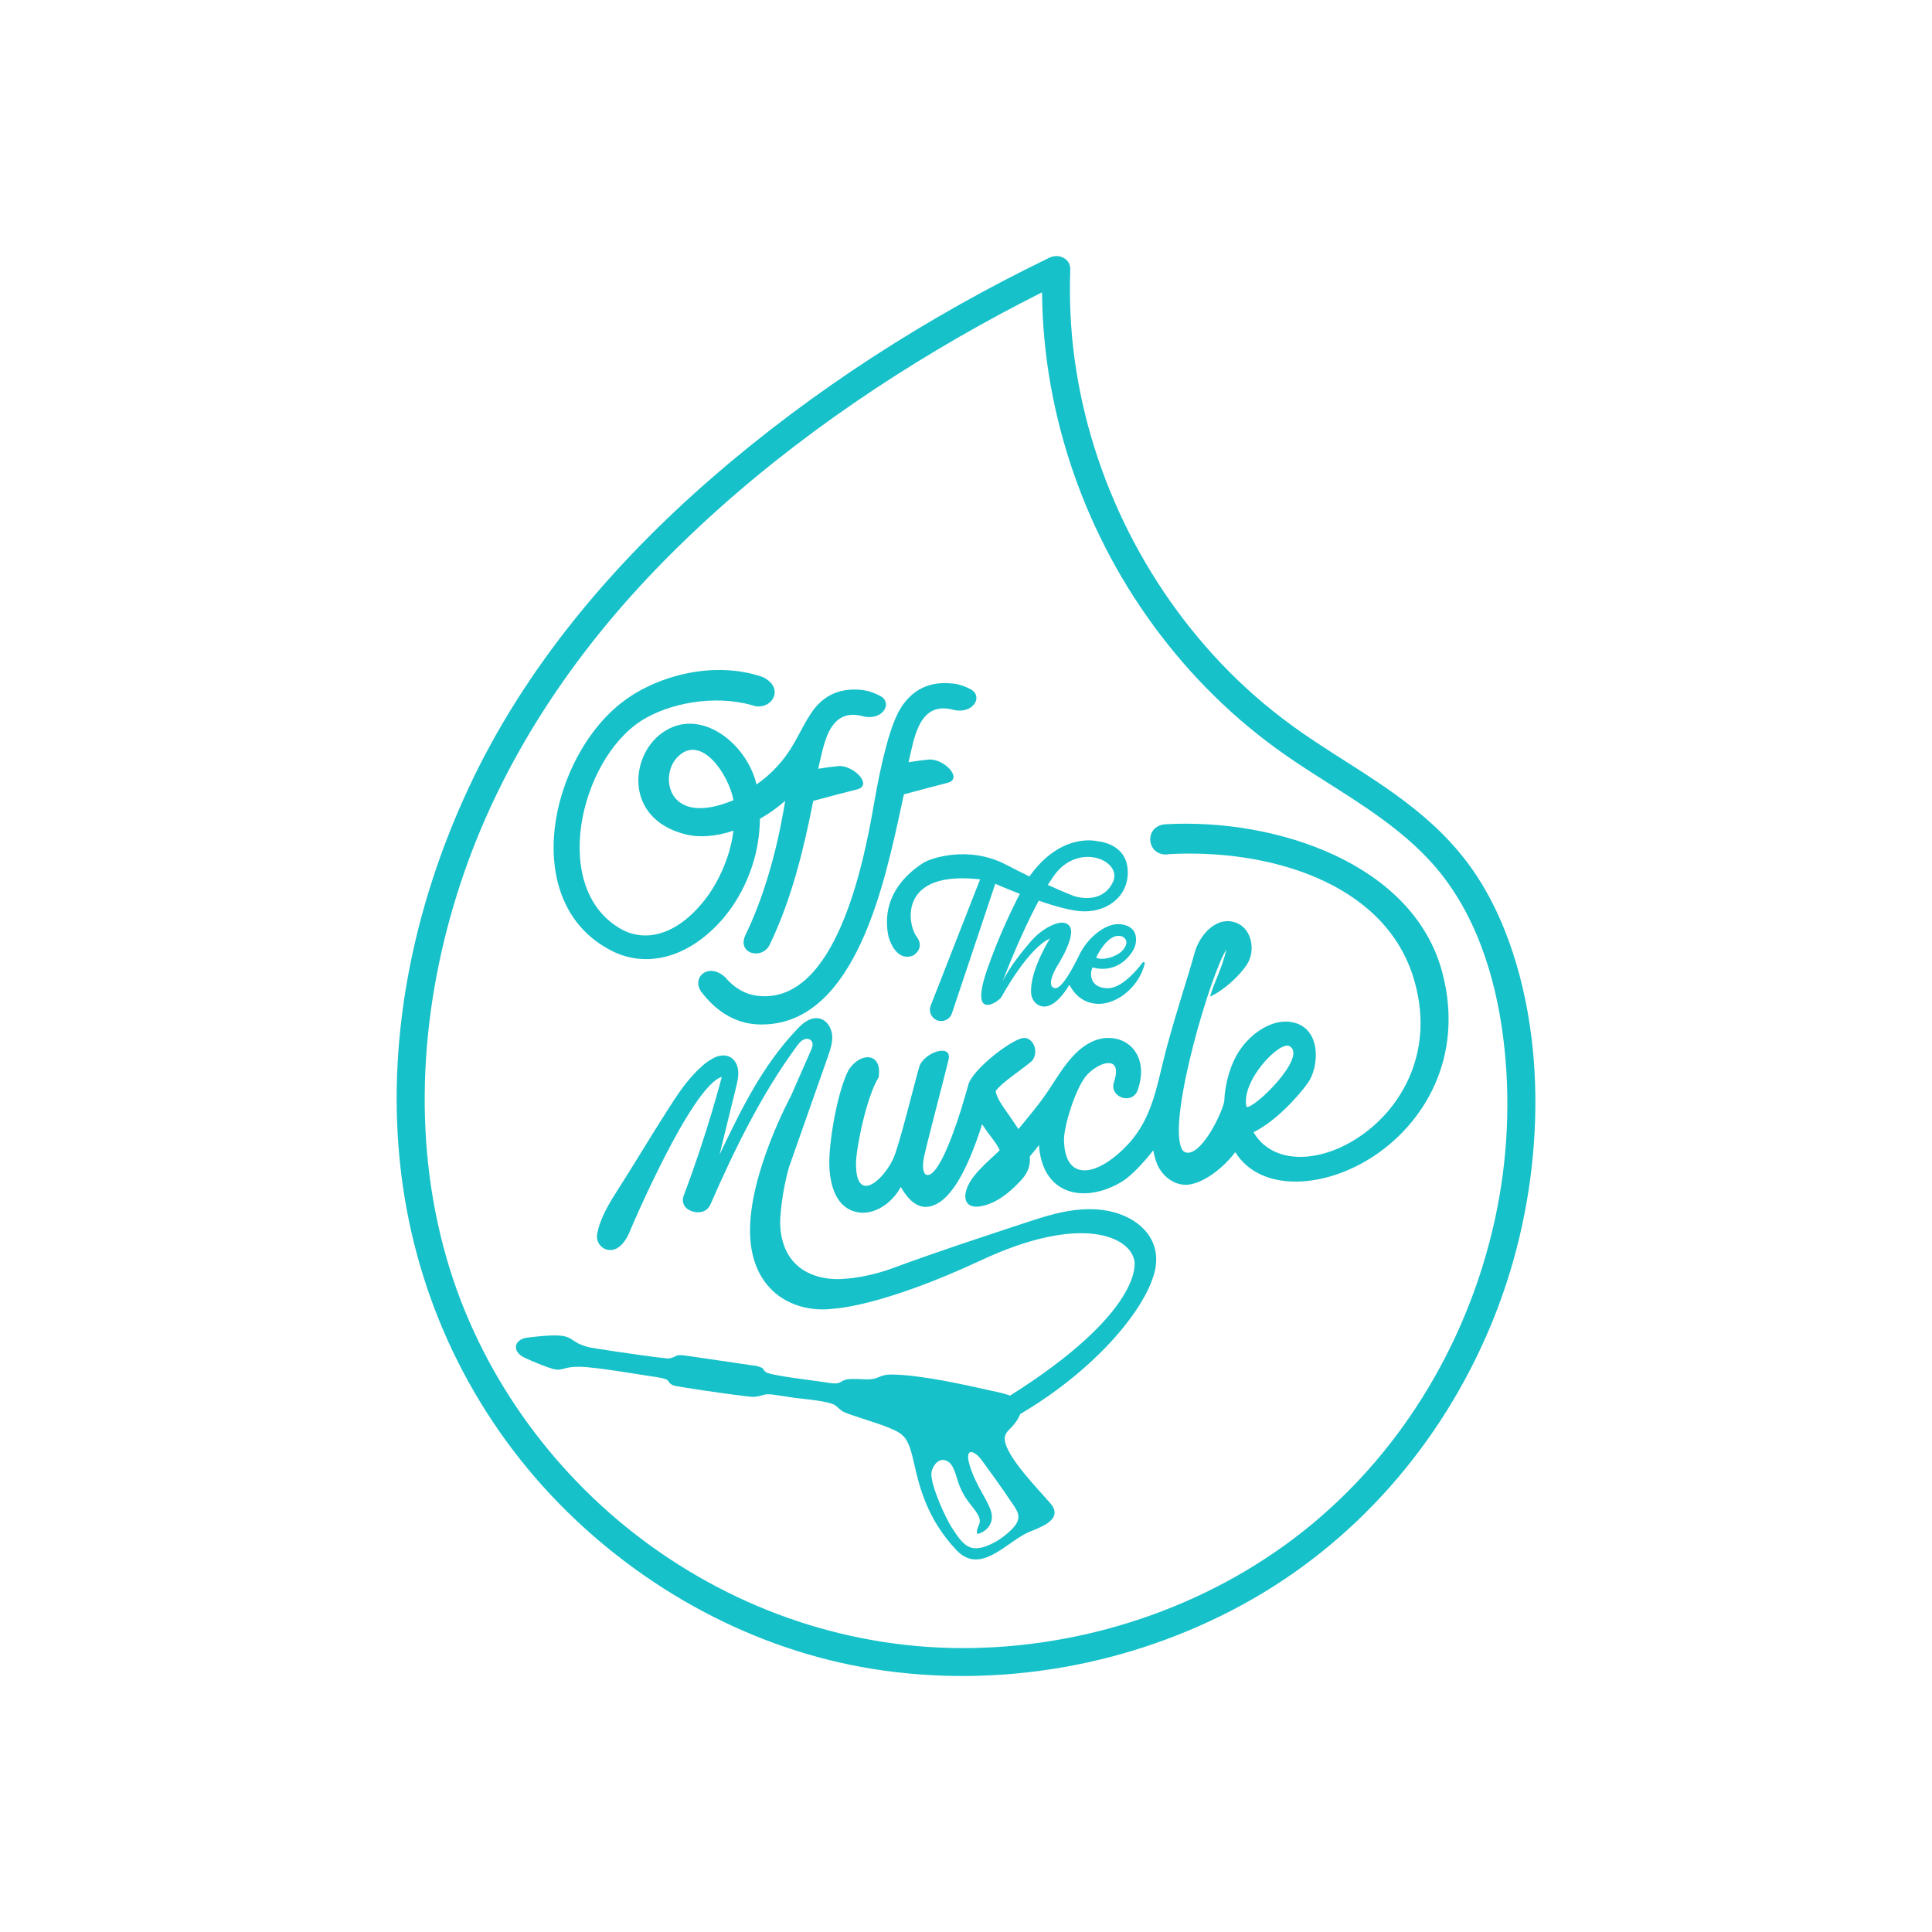
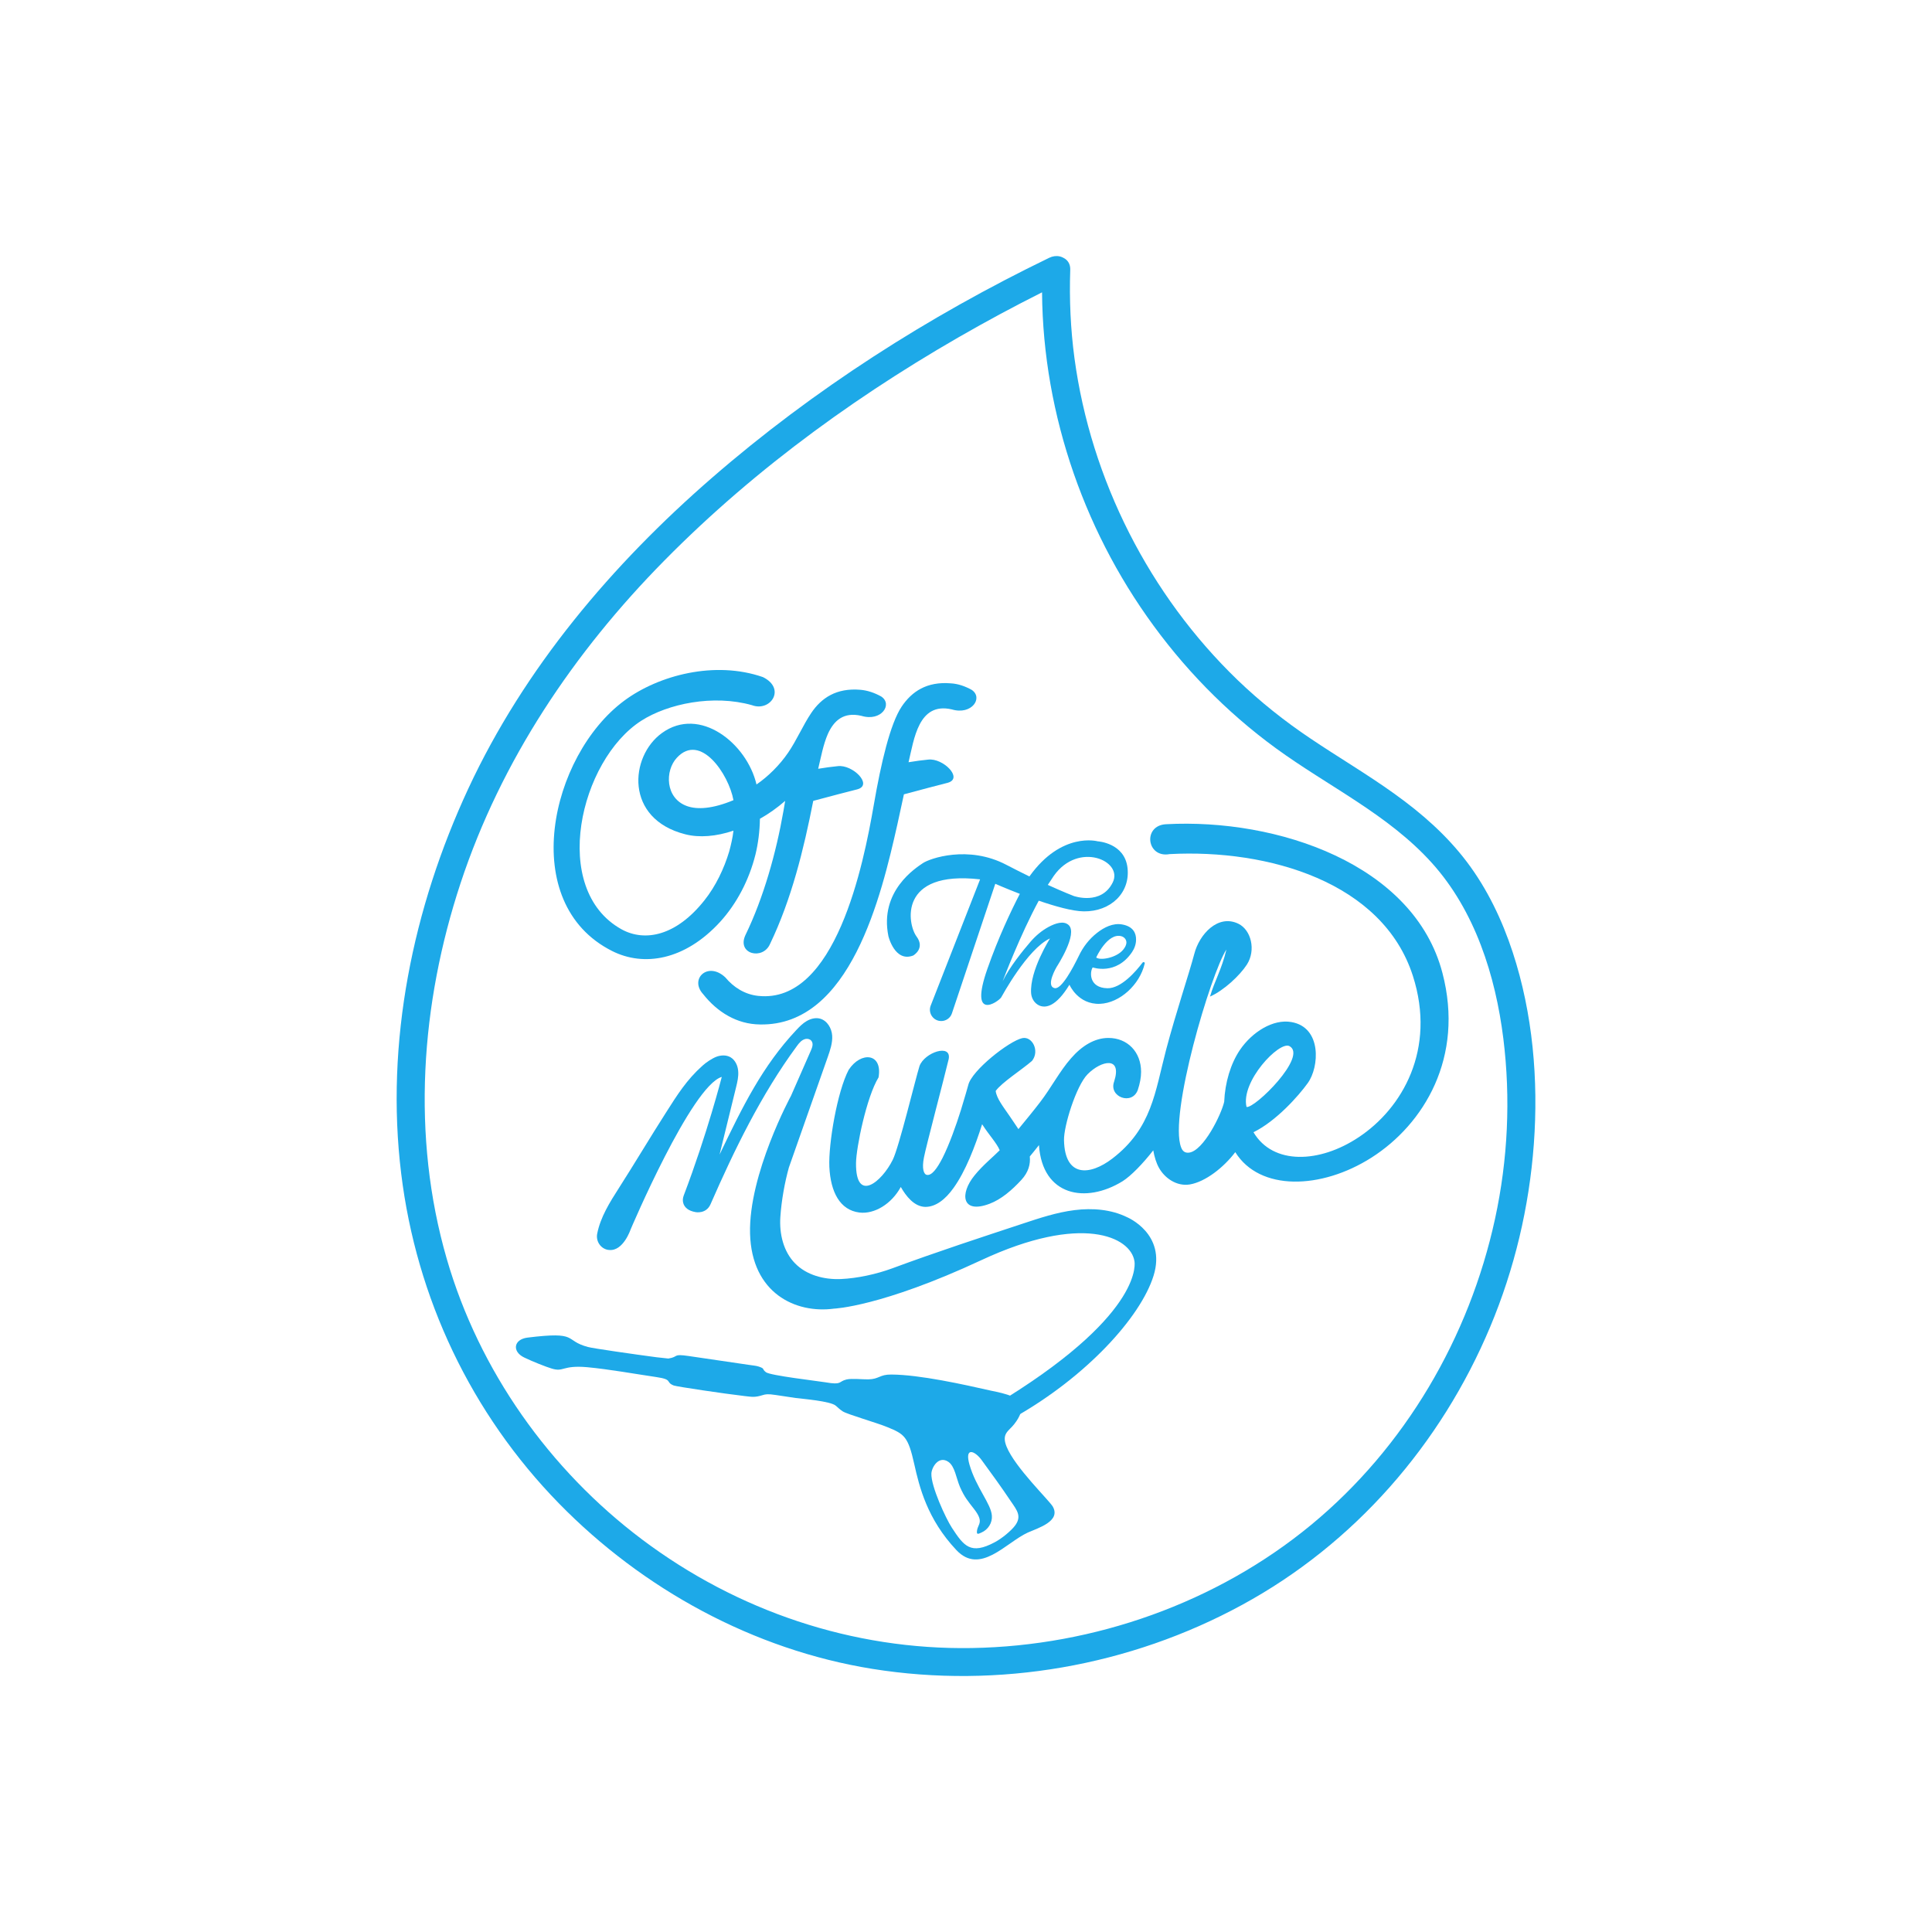
<svg xmlns="http://www.w3.org/2000/svg" id="Layer_1" x="0px" y="0px" viewBox="0 0 1920 1920" style="enable-background:new 0 0 1920 1920;" xml:space="preserve">
-   <style type="text/css">	.st0{fill-rule:evenodd;clip-rule:evenodd;fill:#17c1c9;}	.st1{fill:#17c1c9;}</style>
+   <style type="text/css">	.st0{fill-rule:evenodd;clip-rule:evenodd;fill:#1da9e8;}	.st1{fill:#1da9e8;}</style>
  <g>
    <g>
      <path class="st0" d="M698.8,988c13.9,17.6,33.3,29.9,56.6,30.1c89.7,1.6,120.4-127.7,136.4-198.8c2.4-11.1,4.6-21.2,6.5-29.9    c18-4.8,33.9-9.1,43.6-11.5c15.8-4.4-4.8-24.9-19.6-23c-5.9,0.6-12.5,1.4-19.4,2.6c5.5-22.6,9.7-60.2,43-52.5    c19.8,5.9,31.5-11.5,19.8-19.4c-6.5-3.6-13.5-6.1-20.8-6.5c-23.8-2-38.8,8.1-48.9,23.2c-11.3,17-20.4,55.6-27.7,98    c-10.1,58.2-37.8,197.6-114.8,189.4c-13.3-1.4-24.5-8.5-32.7-18.4C703.6,955.1,684.8,972.8,698.8,988L698.8,988L698.8,988z" />
      <path class="st0" d="M875.8,692.2c-6.5-3.6-13.5-6.1-20.8-6.7c-23.8-2-38.8,8.1-48.9,23.2c-7.9,11.7-14.5,27.1-22.8,39.2    c-8.5,12.5-20,23.8-31.5,31.7c-9.5-40.8-56.4-78.4-94-51.1c-32.1,23.2-37.2,85.3,23.2,100.6c13.9,3.6,30.7,2.2,47.9-3.6    c-0.8,7.1-2.4,13.9-4.2,20.6c-5.1,17-13.3,34.4-24.7,48.7c-27.9,35.2-59,41.6-82.4,28.7c-71.5-39.8-41.4-168.1,19.8-207.3    c26.3-16.8,71.3-26.3,109.9-15.4c18.4,6.9,34.2-16.4,10.9-27.9c-47.7-16.6-103.5-2-137.8,23.4c-73.8,54.6-106.5,201.3-12.1,248.8    c31.3,15.8,72.1,9.5,107.3-28.9c16.6-18.2,28.9-41.8,35.2-67.1c2.6-10.7,4.2-22.8,4.4-35.4c8.7-4.9,17.2-10.9,25.1-17.8    c-0.6,3.4-1.2,6.9-1.8,10.5c-7.1,40.6-19.6,85.7-37.8,123.1c-8.5,18.8,17.4,24.9,24.5,8.7c21.4-44.5,33.5-94,43-142.3    c18-4.8,34.2-9.1,43.9-11.5c15.8-4.4-4.8-24.9-19.6-23c-5.9,0.6-12.3,1.4-19.4,2.6c2.8-11.5,4.9-23.8,9.7-34.8    c5.9-12.9,15.4-22,33.3-17.8C875.8,717.4,887.5,700,875.8,692.2z M682.8,801.1c-21.8-7.7-22.2-35.2-10.1-48.1    c23.4-25.3,51.5,16.4,56.2,42.2C708.1,803.9,692.9,804.7,682.8,801.1z" />
    </g>
    <path class="st0" d="M1135.4,956.7c-6.5,8.6-21.2,25.7-34.9,25.4c-18.2-0.4-17.7-15.9-14.6-20.7c0,0,23.2,8.3,39.1-15.2   c2.5-3.7,4-8,4-12.4c0.1-5.9-2.4-13.1-13.9-15.1c-9.1-1.6-17.9,2.9-24.9,8.4c-7.8,6.1-13.9,14-18.1,22.9c-5.8,11.9-17.2,33.5-24,32   c-9.4-2.1,2.1-21.3,2.1-21.3s21.5-32.8,11.7-41.5c-4.9-4.4-13-1.7-19.9,2c-6.8,3.7-12.8,8.8-17.9,14.7   c-7.5,8.7-20.9,25.2-27.7,39.3c1-2.6,17.3-45.7,35.9-80.1c16.3,5.6,33.6,10.5,44.8,10.6c26.7,0.3,46.3-18.4,43.4-43.3   c-2.9-24.8-29.6-26.3-29.6-26.3s-35.8-10-67.8,34.8c0,0,0,0-0.1,0.1c-7-3.4-14.7-7.3-22.8-11.5c-38-20-76.4-6.3-83.1-1.7   c-6.7,4.6-43.4,27.5-34.2,72.6c0,0,6.3,26.2,24.6,19.2c0,0,12.3-6.9,3.3-19c-9-12.1-18.3-66,63.2-56.7l-49.1,125.5   c-2.5,6.5,1.4,13.7,8.3,15.1c0.7,0.1,1.4,0.2,2.2,0.2c4.7,0,9.1-3,10.6-7.6l43.1-128.8c0,0,10.4,4.6,24.4,10   c-8.5,16.4-21.3,43.2-32.3,74.7c-18.4,52.6,10.6,32.8,13.7,28.3c0.6-0.9,26.1-48.4,48.6-58.7c0,0-20.3,31.9-18.8,54.4   c0.4,5.3,3.4,10.2,8.2,12.3c6.3,2.7,16.6,1.2,29.9-20.7c0,0,8.4,19.8,30.3,19c19.9-0.8,39.6-19.2,44.4-39.7   C1138.2,956.4,1136.4,955.5,1135.4,956.7z M1114.4,930.4c3.3,0.9,5.6,4.1,4.9,7.4c-0.3,1.7-1.2,3.7-3.1,6c-6.5,8-22.5,11-26.8,7.8   C1089.3,951.6,1100.6,926.7,1114.4,930.4z M1047.4,870.2c24.4-34.2,68.9-14.8,58.5,6.6c-11.4,23.4-38.9,13.6-38.9,13.6   s-9.9-3.8-25.7-11C1043.4,876.2,1045.4,873.1,1047.4,870.2z" />
    <path class="st0" d="M1433.5,967c-28.2-108.3-164.2-153.9-274.7-147.9c-23.4,1.2-19.4,33.9,3.6,29.7c98-5.2,211.8,27.8,241.7,121   c23.4,73-10.5,131.7-53.9,160.4c-38.7,25.8-85.1,27.8-104.5-5c22.6-11.1,44.8-36.1,53.9-48.8c11.5-15.7,14.3-55.5-16.3-60.7   c-18.2-3.2-38.9,9.9-51,27.6c-9.3,13.7-14.9,32.5-15.7,51.6c-2.8,12.5-20.6,49-35.1,50.6c-3.8,0.4-6.3-1.4-7.7-5.2   c-12.5-31.9,29.7-173.5,45-196.7c-4.8,20.2-11.9,31.5-16.3,46.8c13.7-6.1,29.5-20.8,36.7-31.9c9.1-14.3,4.2-34.3-8.5-40.5   c-20.4-9.9-38.9,10.7-43.8,29.9c-5.6,21-18,57.5-28,95.2c-11.1,42.2-14.1,78.1-53.5,108.3c-22.4,17.1-47.2,18.8-48-18.2   c-0.4-13.9,12.1-54.1,23.4-65.6c13.5-13.7,34.7-18.4,26.4,7.3c-5.6,15.3,18,24,23.6,8.1c2-6.1,3.2-12.1,3.2-17.8   c0-19.8-13.5-33.7-32.5-33.7c-13.9,0-26.6,8.1-37.1,20.2c-11.1,12.5-20,29.7-30.9,43.8c-6.5,8.5-13.3,16.7-21.4,26.6   c-3-4.6-5.9-8.7-8.7-12.9c-6.5-9.5-12.9-17.5-13.9-25c5.8-8.3,26.4-21.4,36.1-29.9c7.9-9.9,0.2-24.8-9.7-22.6   c-12.9,2.8-50.4,32.1-53.7,46.8c-0.6,2.2-3.4,12.1-7.3,24.8c-4.8,15.3-11.5,34.1-18.2,47.4c-5.4,10.5-10.7,17.7-15.5,16.9   c-3.2-0.4-5.2-6.3-3-17.3c2-10.7,19.8-77.7,24.6-97.8c3-15.7-24-6.7-29,6.9c-4,12.7-20.4,80.9-26.6,93.2   c-10.9,22-36.9,43.6-36.5,3.2c0.2-15.5,10.5-65.8,22.4-85.1c4.2-24.4-17.6-26-29.7-7.5c-11.3,21.4-20.2,73.4-19.2,96.4   c1.2,25,10.5,43,29.9,45.4c14.9,1.8,31.9-8.5,41.1-25.4c5.2,9.1,13.3,19.6,24.4,19.8c10.3,0,19.8-7.3,28-18.8   c11.9-16.5,21.4-41.2,28.4-63.3l0.6,0.8c6.3,9.9,13.9,17.8,16.9,25c-5.4,5.6-16.9,14.9-25,25c-14.9,18.2-12.9,38.7,14.9,28.2   c11.7-4.4,22.4-13.7,31.7-23.8c6.9-7.5,9.1-15.5,8.3-23.2c3.2-3.8,6.1-7.5,9.1-11.3c3.4,50.6,46.4,58.5,83.1,35.9   c8.5-5.4,20-17.3,30.5-30.7c1.2,6.7,3,12.7,5.8,17.6c5.6,9.9,17.3,18.4,30.5,16.3c15.5-2.6,33.7-16.9,45.2-32.1   c24.2,38.9,85.3,37.3,135.4,5.4C1415.1,1117.2,1455.4,1050.7,1433.5,967z M1281.4,1039.6c18.6,9.9-34.3,62.1-42.6,60.5   C1232.7,1074.9,1271.3,1034.3,1281.4,1039.6z" />
    <path class="st0" d="M1008.9,1408.1c70.4-39.9,124.5-98.7,137.5-140.3c13-41.7-26.2-58.1-26.2-58.1c-16-7.9-34.6-9.3-52.3-7.1   s-34.8,7.9-51.7,13.5c-39.9,13.2-84.5,27.7-129.6,44.4c-15.5,5.7-34.5,9.9-51,10.6c-16.5,0.7-34-3.8-45.5-15.6   c-11.6-11.8-15.7-29.4-14.6-46c1.1-16.5,4.4-34.7,8.5-49.3c12.9-36.6,25.7-73.1,38.6-109.7c2.4-6.9,4.9-14.1,4.4-21.4   c-0.5-7.3-5-14.9-12.1-16.8c-4.4-1.2-9.3,0.1-13.2,2.4c-4,2.3-7.2,5.6-10.4,9c-33.6,35.8-53.2,75.7-76.2,123.7   c5.5-22.3,10.9-44.6,16.4-66.9c1.3-5.3,2.6-10.7,2.1-16.1c-0.4-5.4-2.9-10.9-7.6-13.7c-4.1-2.4-9.4-2.2-13.8-0.6s-10.5,5.7-14,8.9   c-15.8,14.1-25.1,29-36.5,46.9c-15.5,24.2-31.1,50.5-46.6,74.7c-9.1,14.2-18.4,29-21.6,45.4c-1.5,7.4,3.3,14.8,10.7,16.1   c0.4,0.1,0.7,0.1,1.1,0.1c14.1,1.5,21.4-20.4,21.4-20.4s60.4-142.5,90.6-151.6c0,0-14.3,56.1-37.9,118.1c-1,2.6-1.1,5.6-0.1,8.2   c1.3,3.3,4.4,6.8,12,8.1c0,0,10.4,2.1,14.8-7.8c23.5-53.7,50.3-109,85.8-157.2c2.2-3,4.7-6.2,8.6-7.1c2.1-0.4,4.3,0.1,5.7,1.7   c2.4,2.7,1.1,6.5-0.3,9.7c-6.6,15-13.2,30.1-19.8,45.1c0,0-42.3,77.9-40.7,137s45.2,79.7,83.5,74.5c0,0,46.7-1.7,146.4-48.2   c99.7-46.5,148.4-23.2,152.1,1.1c0,0,11,49.4-126.4,135.3" />
    <path class="st0" d="M1046.3,1497.3c-3.5-6.2-37.6-38.9-46-59.7c-5.3-13.2,2.3-15.3,7.7-22.4c3-3.8,4.9-7.3,6-10.2l-8.2-17.2   c-6-2.7-13.9-4.3-21.1-5.8c-26.5-6-70.8-15.9-99-16c-11.7-0.1-11.9,4.6-22.8,4.8c-5.9,0.1-16.3-1.1-21.6,0.1c-8.4,2-4,5.8-21.1,2.8   c-7.1-1.2-54.8-6.7-59-10c-4.6-3.6-0.5-3.3-7.1-5.6c-2.9-1-7.1-1.2-9.8-1.7l-59.9-8.8c-16.4-2.4-9.4,0.8-20.2,2.5   c-0.5,0-5-0.6-11.9-1.3c-21.1-2.8-63.2-8.8-68.1-10.2c-24.5-6.6-8.1-15.7-60-9.3c-14,1.8-15.4,14-3.2,19.8   c8.5,4.1,21.7,9.3,27.1,10.9c12.5,3.9,10.2-3.5,35.4-1.3c22.3,2.1,46.3,6.5,68.7,9.8c17.1,2.5,8.7,5,17.4,8.4   c2.9,1.1,49.9,8.1,70.5,10.5c7.9,0.9,10,1.4,17.7-0.9c2.8-0.9,5.1-1.4,12.9-0.2c7.2,1.1,13.5,2,20,3c7.2,0.9,34.3,3.1,39.8,7.6   c2.5,2.1,4,3.8,7,5.7c4.6,3,34.5,11.5,44.7,15.8c16.5,6.8,20.3,9.2,26.4,36.7c5,22.4,12.8,54.5,41.8,85.3   c23.6,25.2,49.2-7.3,70.9-17.3C1031.7,1518.5,1054.4,1511.8,1046.3,1497.3z M1008.6,1516.3c-3.8,5-12.9,12.6-19.9,16.3   c-24.1,12.9-30.8,3.9-42.7-14.3c-6.1-9.3-20.9-41.4-20.4-53.9c0.3-6.2,7.2-18.1,16.8-11.7c6.6,4.5,7.8,16.1,11.6,25   c4.5,10.3,8.1,14.3,13.9,21.8c10.2,13.1,4.1,14.8,3.1,21.3c-0.7,4.5,0.8,3.9,4.4,2.2c6.6-2.9,10.9-9.6,10.3-16.8   c-0.8-11.8-15.6-27.8-22.2-50.5c-5.2-18.1,5.2-14,11.9-4.9c9.8,13.4,19.7,27,29.4,41.5C1010.7,1500.9,1015.7,1507,1008.6,1516.3z" />
    <g>
      <path class="st1" d="M1042.7,256.2c-120.2,58.2-234.1,130.9-335.1,218.6c-99.4,86.3-186.4,189-242.2,308.9    c-55.1,118.5-82.7,252.1-66.7,382.6c15.1,123.7,69.6,238.5,156.7,327.7c83.3,85.3,193.4,145.5,311.5,164.5    c125.3,20.1,256.1-2.9,367.5-63.6c111.6-60.7,197.5-159.4,246.5-276.2c24.2-57.7,38.8-119.2,43.4-181.6c4.7-63.7-1-129.9-21-190.8    c-10.5-32-25.2-62.8-45.5-89.7c-20.2-26.7-45-48.4-72.1-67.8c-27-19.4-55.8-36.3-83.4-54.9c-25.8-17.3-49.9-36.5-72.3-58    c-87.7-84.5-145.9-199.2-162.2-319.9c-3.9-29.1-5.2-58.5-4.2-87.9c0.6-17.8-27.1-17.8-27.7,0c-4.3,122,33.8,244.8,103.9,344.5    c35.4,50.4,78.5,94.8,128.3,131.1c51.7,37.7,111.5,65.7,154.9,113.9c42.8,47.5,63.2,112,71,174.5c7.4,59.6,4.5,120.3-8.2,178.9    c-25.6,118.1-89.4,227.3-182.8,304.4c-93.9,77.5-215.7,120.4-337.2,122.4c-118.4,2-233.1-36.8-327.6-107.8    c-92.2-69.3-162.1-168-194.2-278.9c-35.4-122.2-25.9-253.4,13.7-373.4C498,755.7,570.3,648.2,660.3,557    c91.8-93.1,199.3-170.2,313.3-233.7c27.3-15.2,55-29.6,83.1-43.2c6.7-3.3,8.5-12.9,5-19C1057.6,254.2,1049.4,252.9,1042.7,256.2z" />
    </g>
  </g>
</svg>
